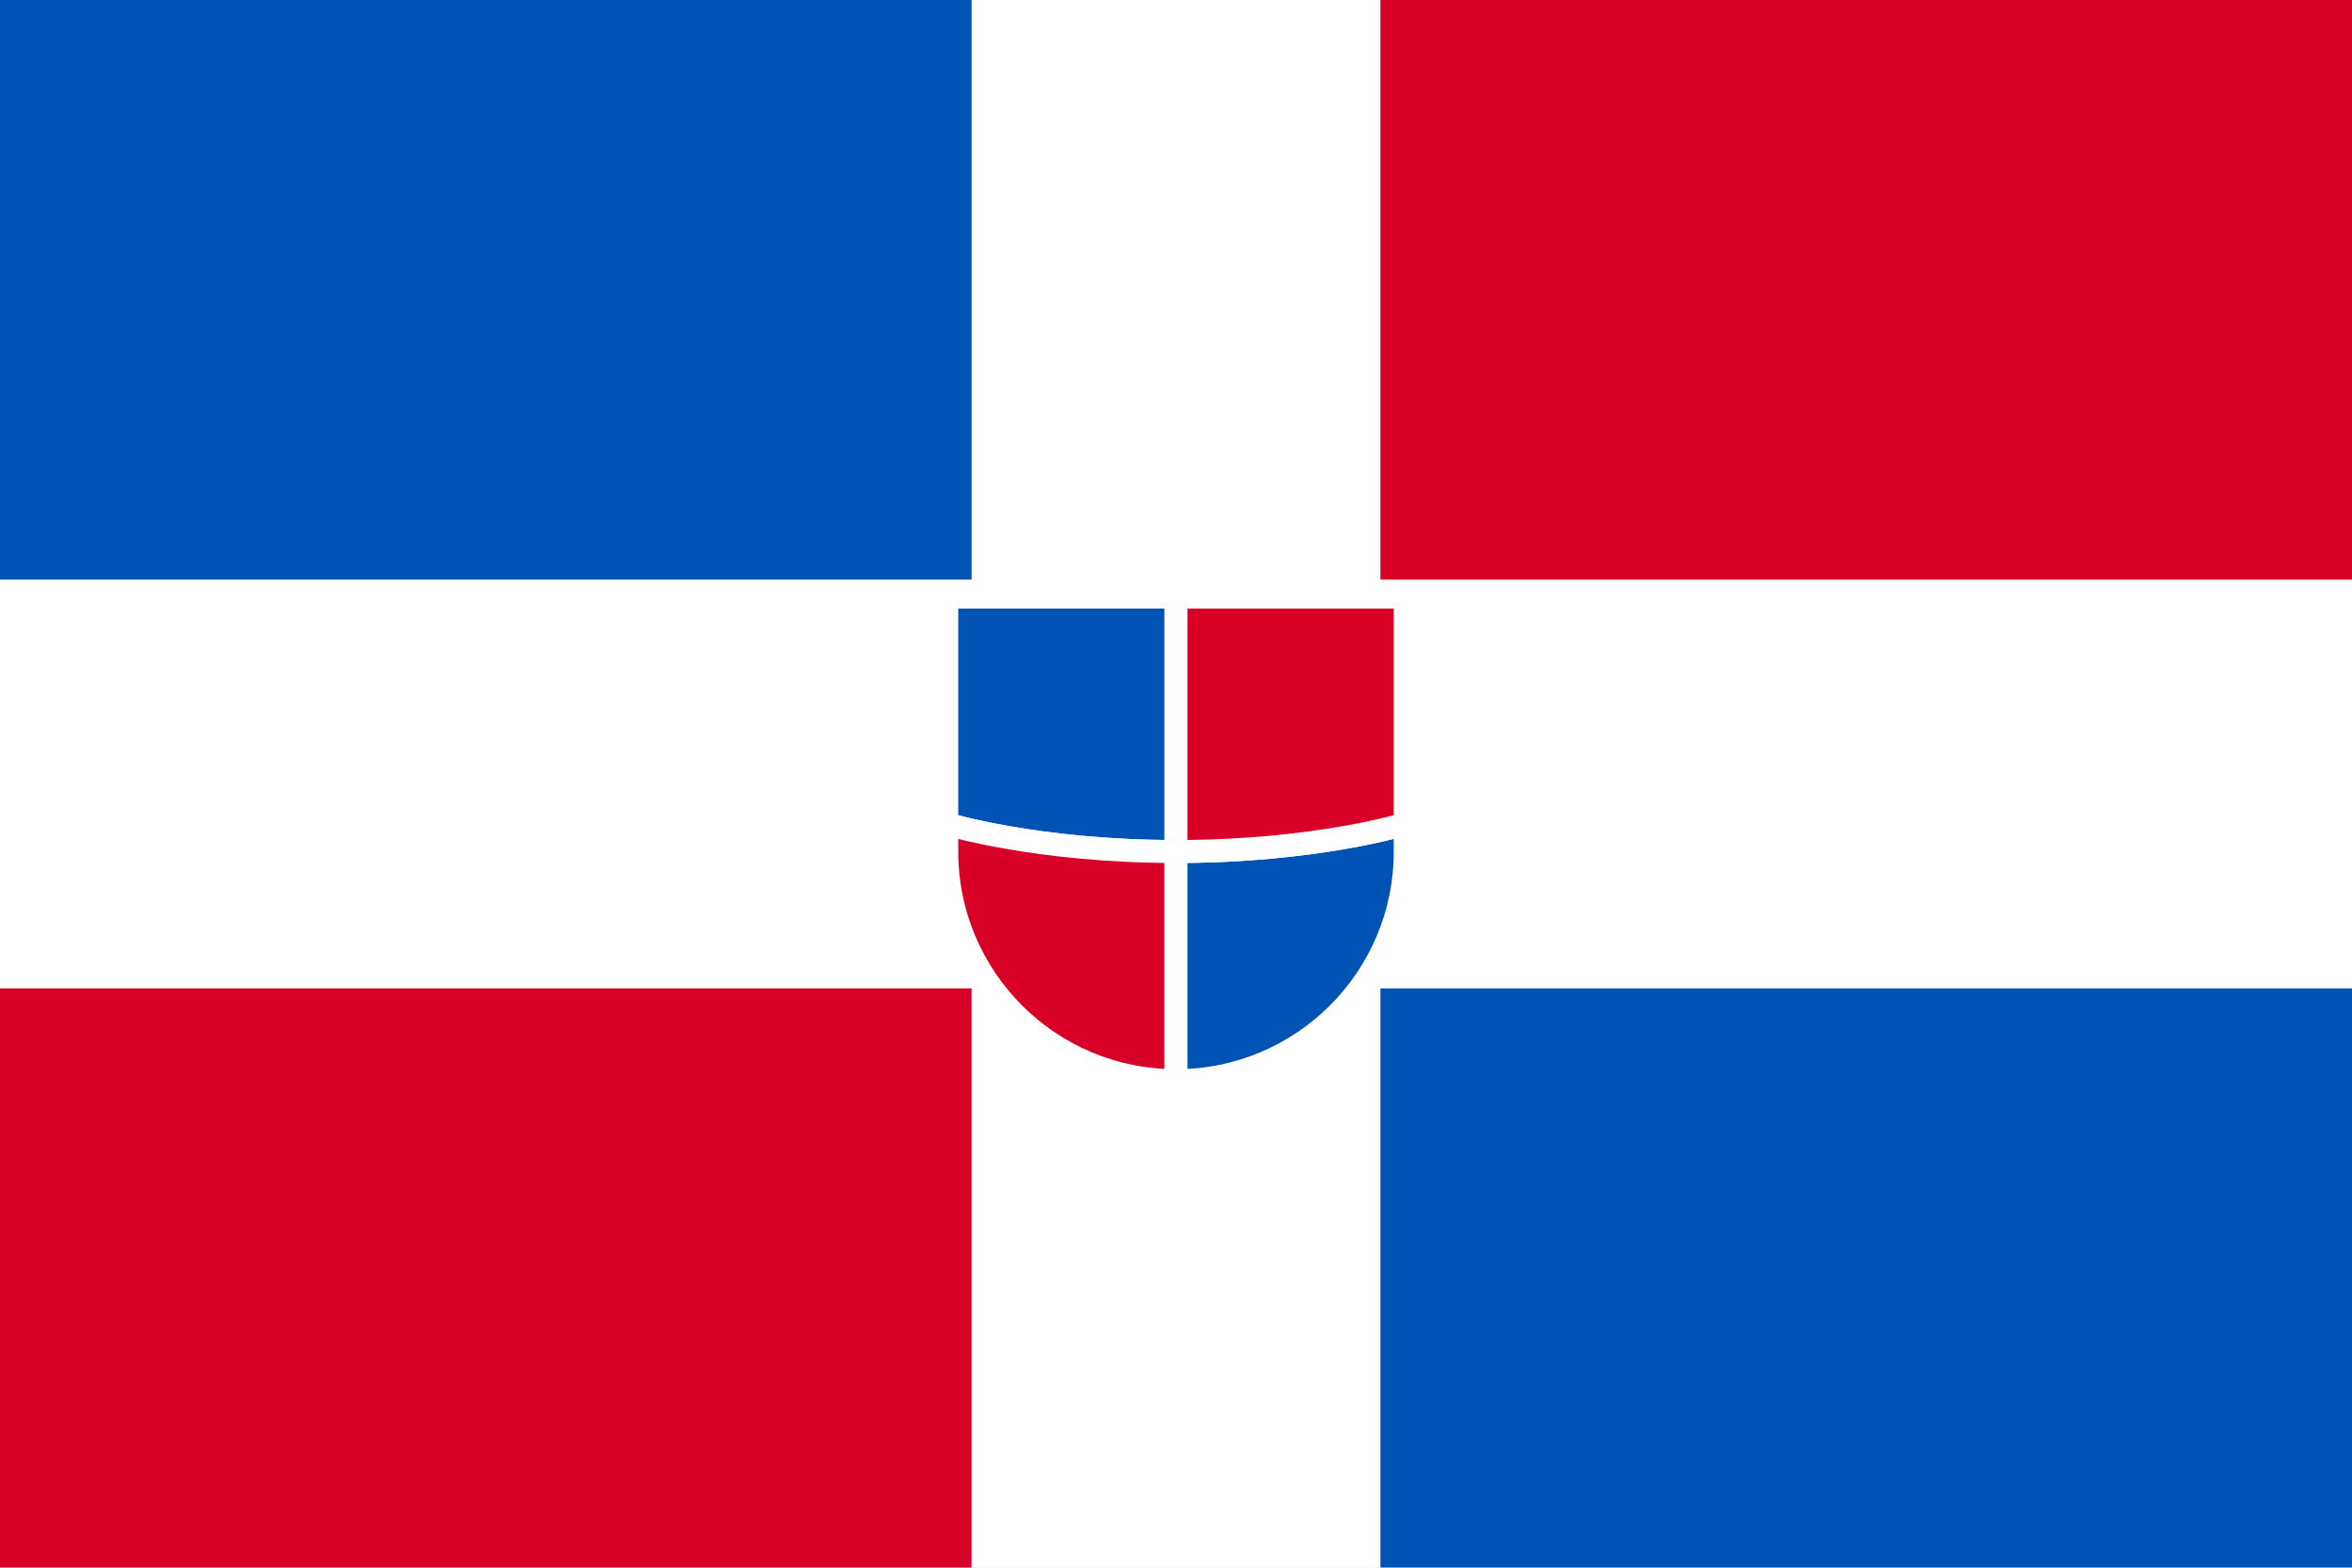
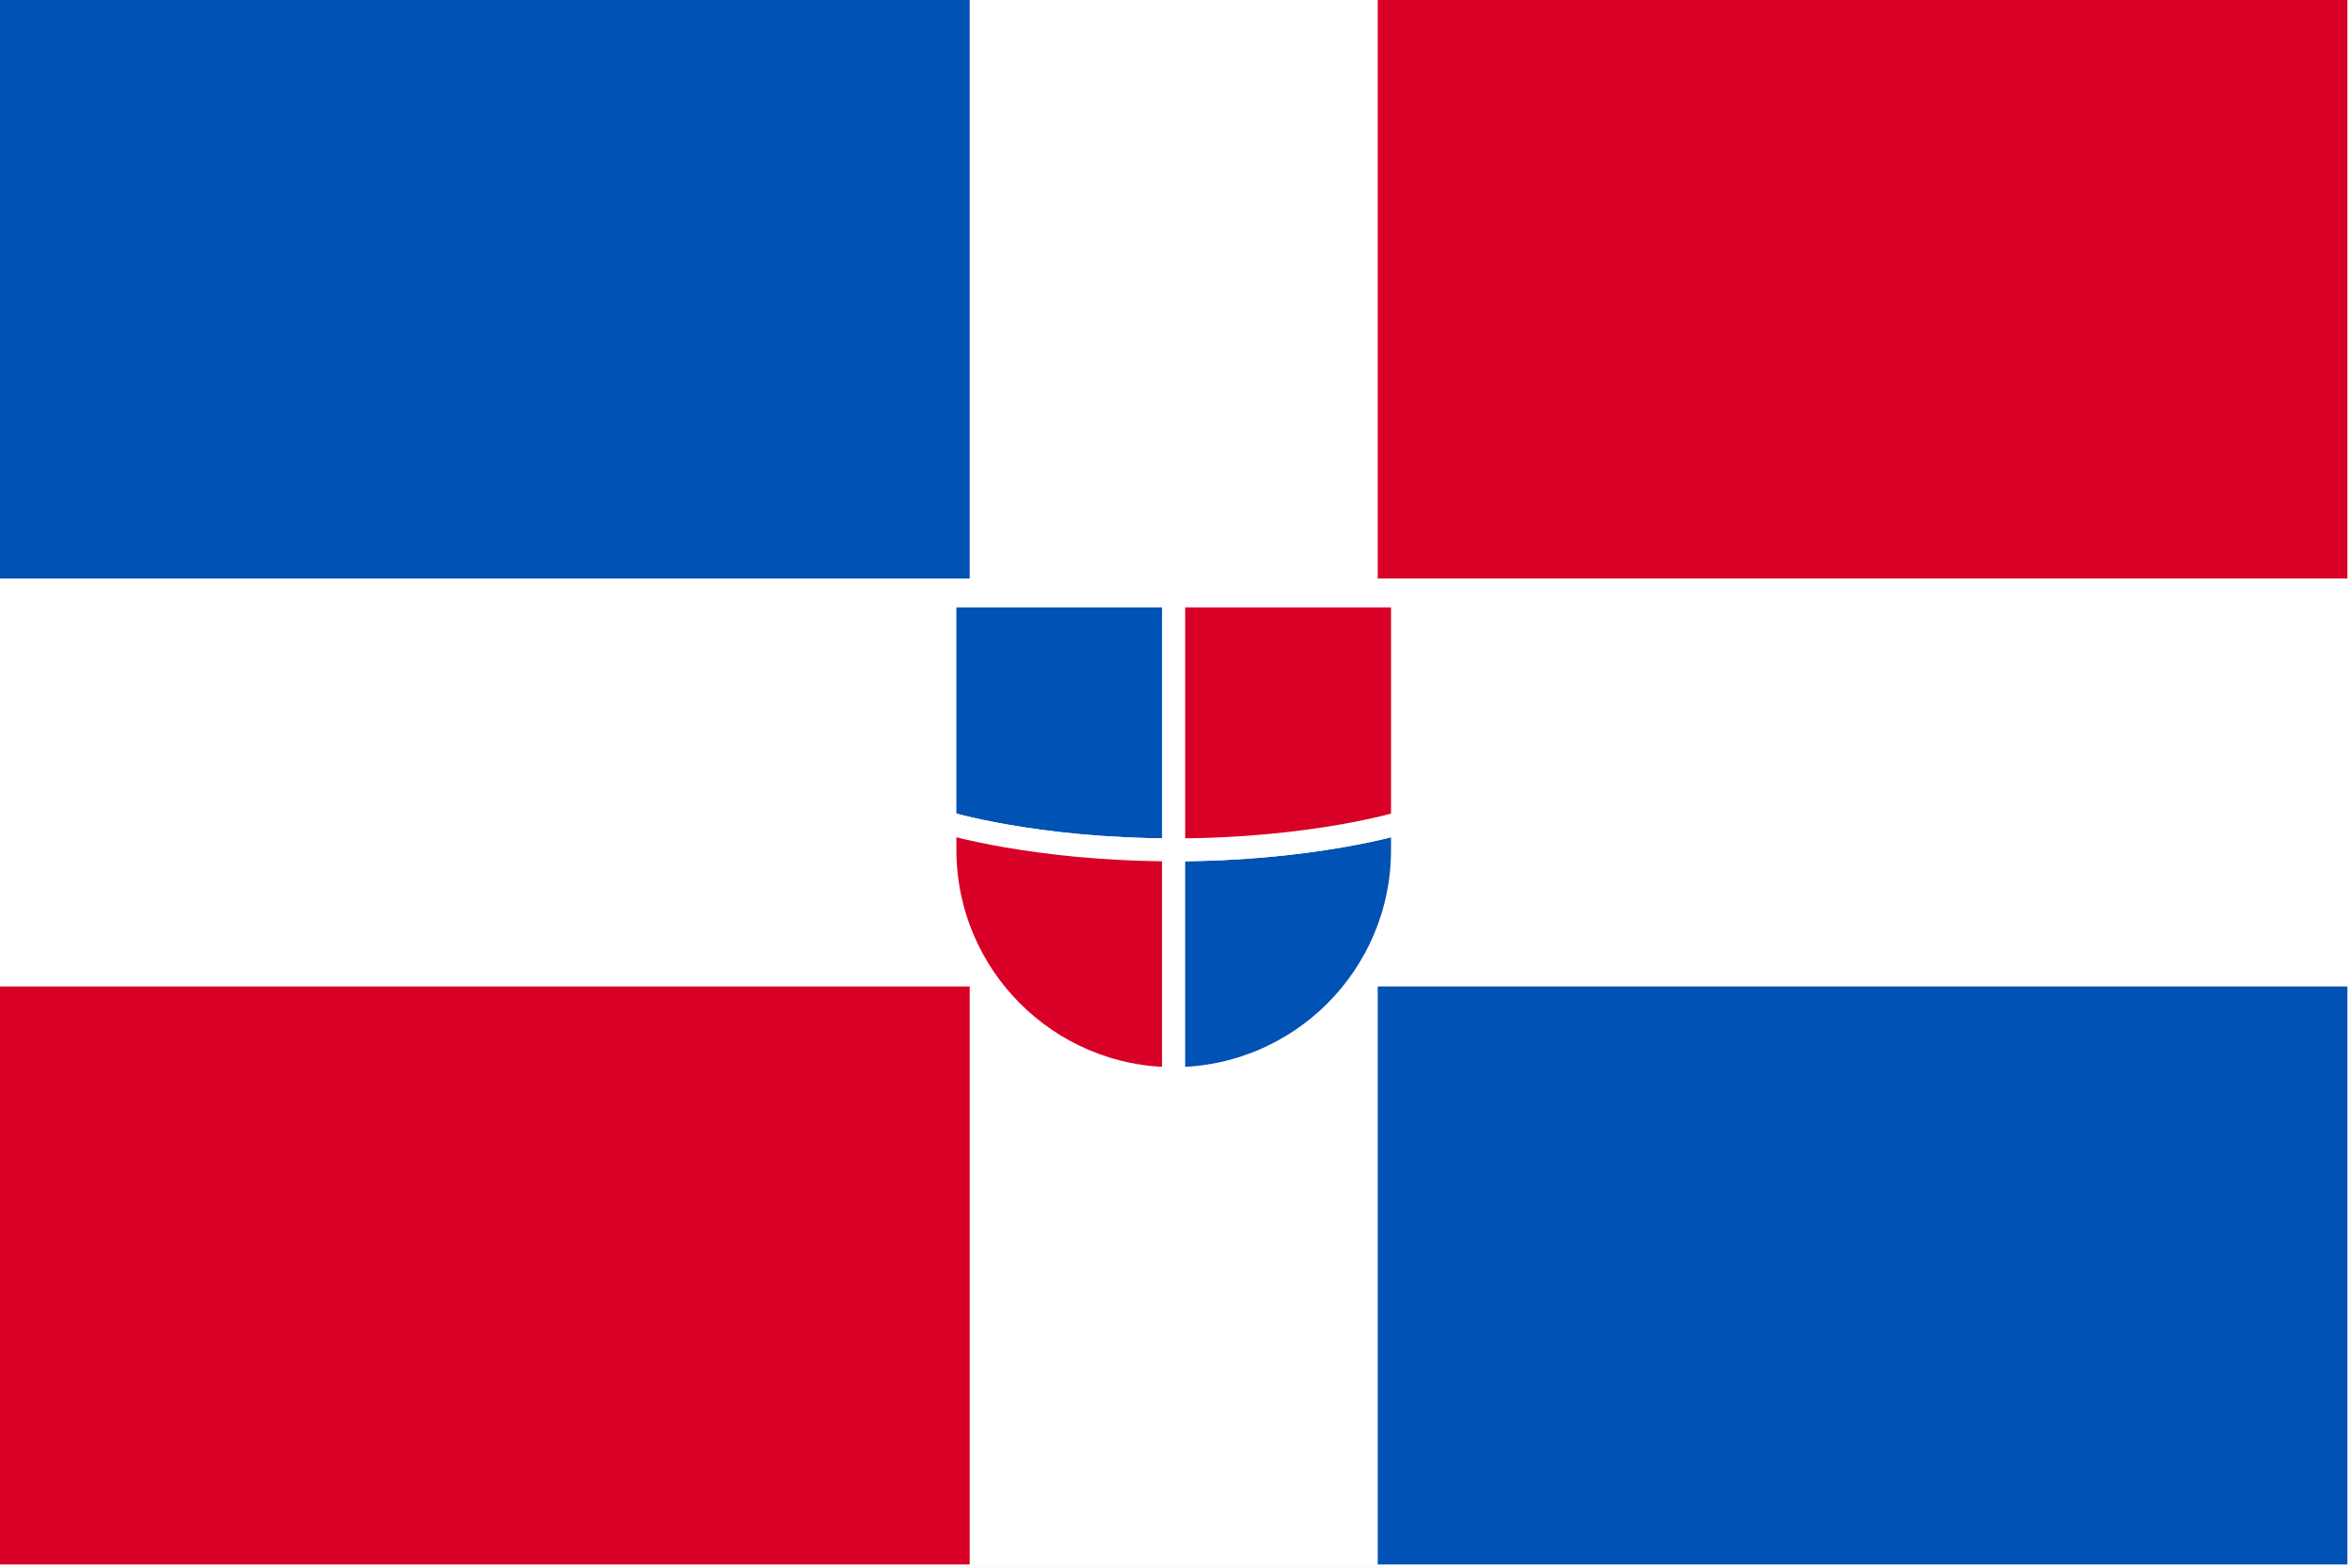
- <svg xmlns="http://www.w3.org/2000/svg" viewBox="0 0 512 341.3">
-   <path fill="#FFF" d="M0 0h512v341.3H0z" />
+ <svg xmlns="http://www.w3.org/2000/svg" viewBox="0 0 513 342">
+   <path fill="#FFF" d="M0 0h513v342H0z" />
  <path fill="#D80027" d="M0 215.2h211.5v126.1H0z" />
  <path fill="#0052B4" d="M0 0h211.5v126.2H0z" />
  <path fill="#D80027" d="M300.5 0H512v126.2H300.5z" />
  <path fill="#0052B4" d="M300.5 215.2H512v126.1H300.5z" />
  <g stroke="#FFF" stroke-width="5" stroke-miterlimit="10">
    <path fill="#0052B4" d="M256 130h-49.9v49.4s19.5 6 49.9 6V130z" />
    <path fill="#D80027" d="M206.1 179.4v6c0 27.5 22.3 49.9 49.9 49.9v-49.9c-30.4 0-49.9-6-49.9-6z" />
    <path fill="#0052B4" d="M256 235.3c27.5 0 49.9-22.3 49.9-49.9v-6s-19.5 6-49.9 6v49.9z" />
    <path fill="#D80027" d="M256 130v55.4c30.4 0 49.9-6 49.9-6V130H256z" />
  </g>
</svg>
